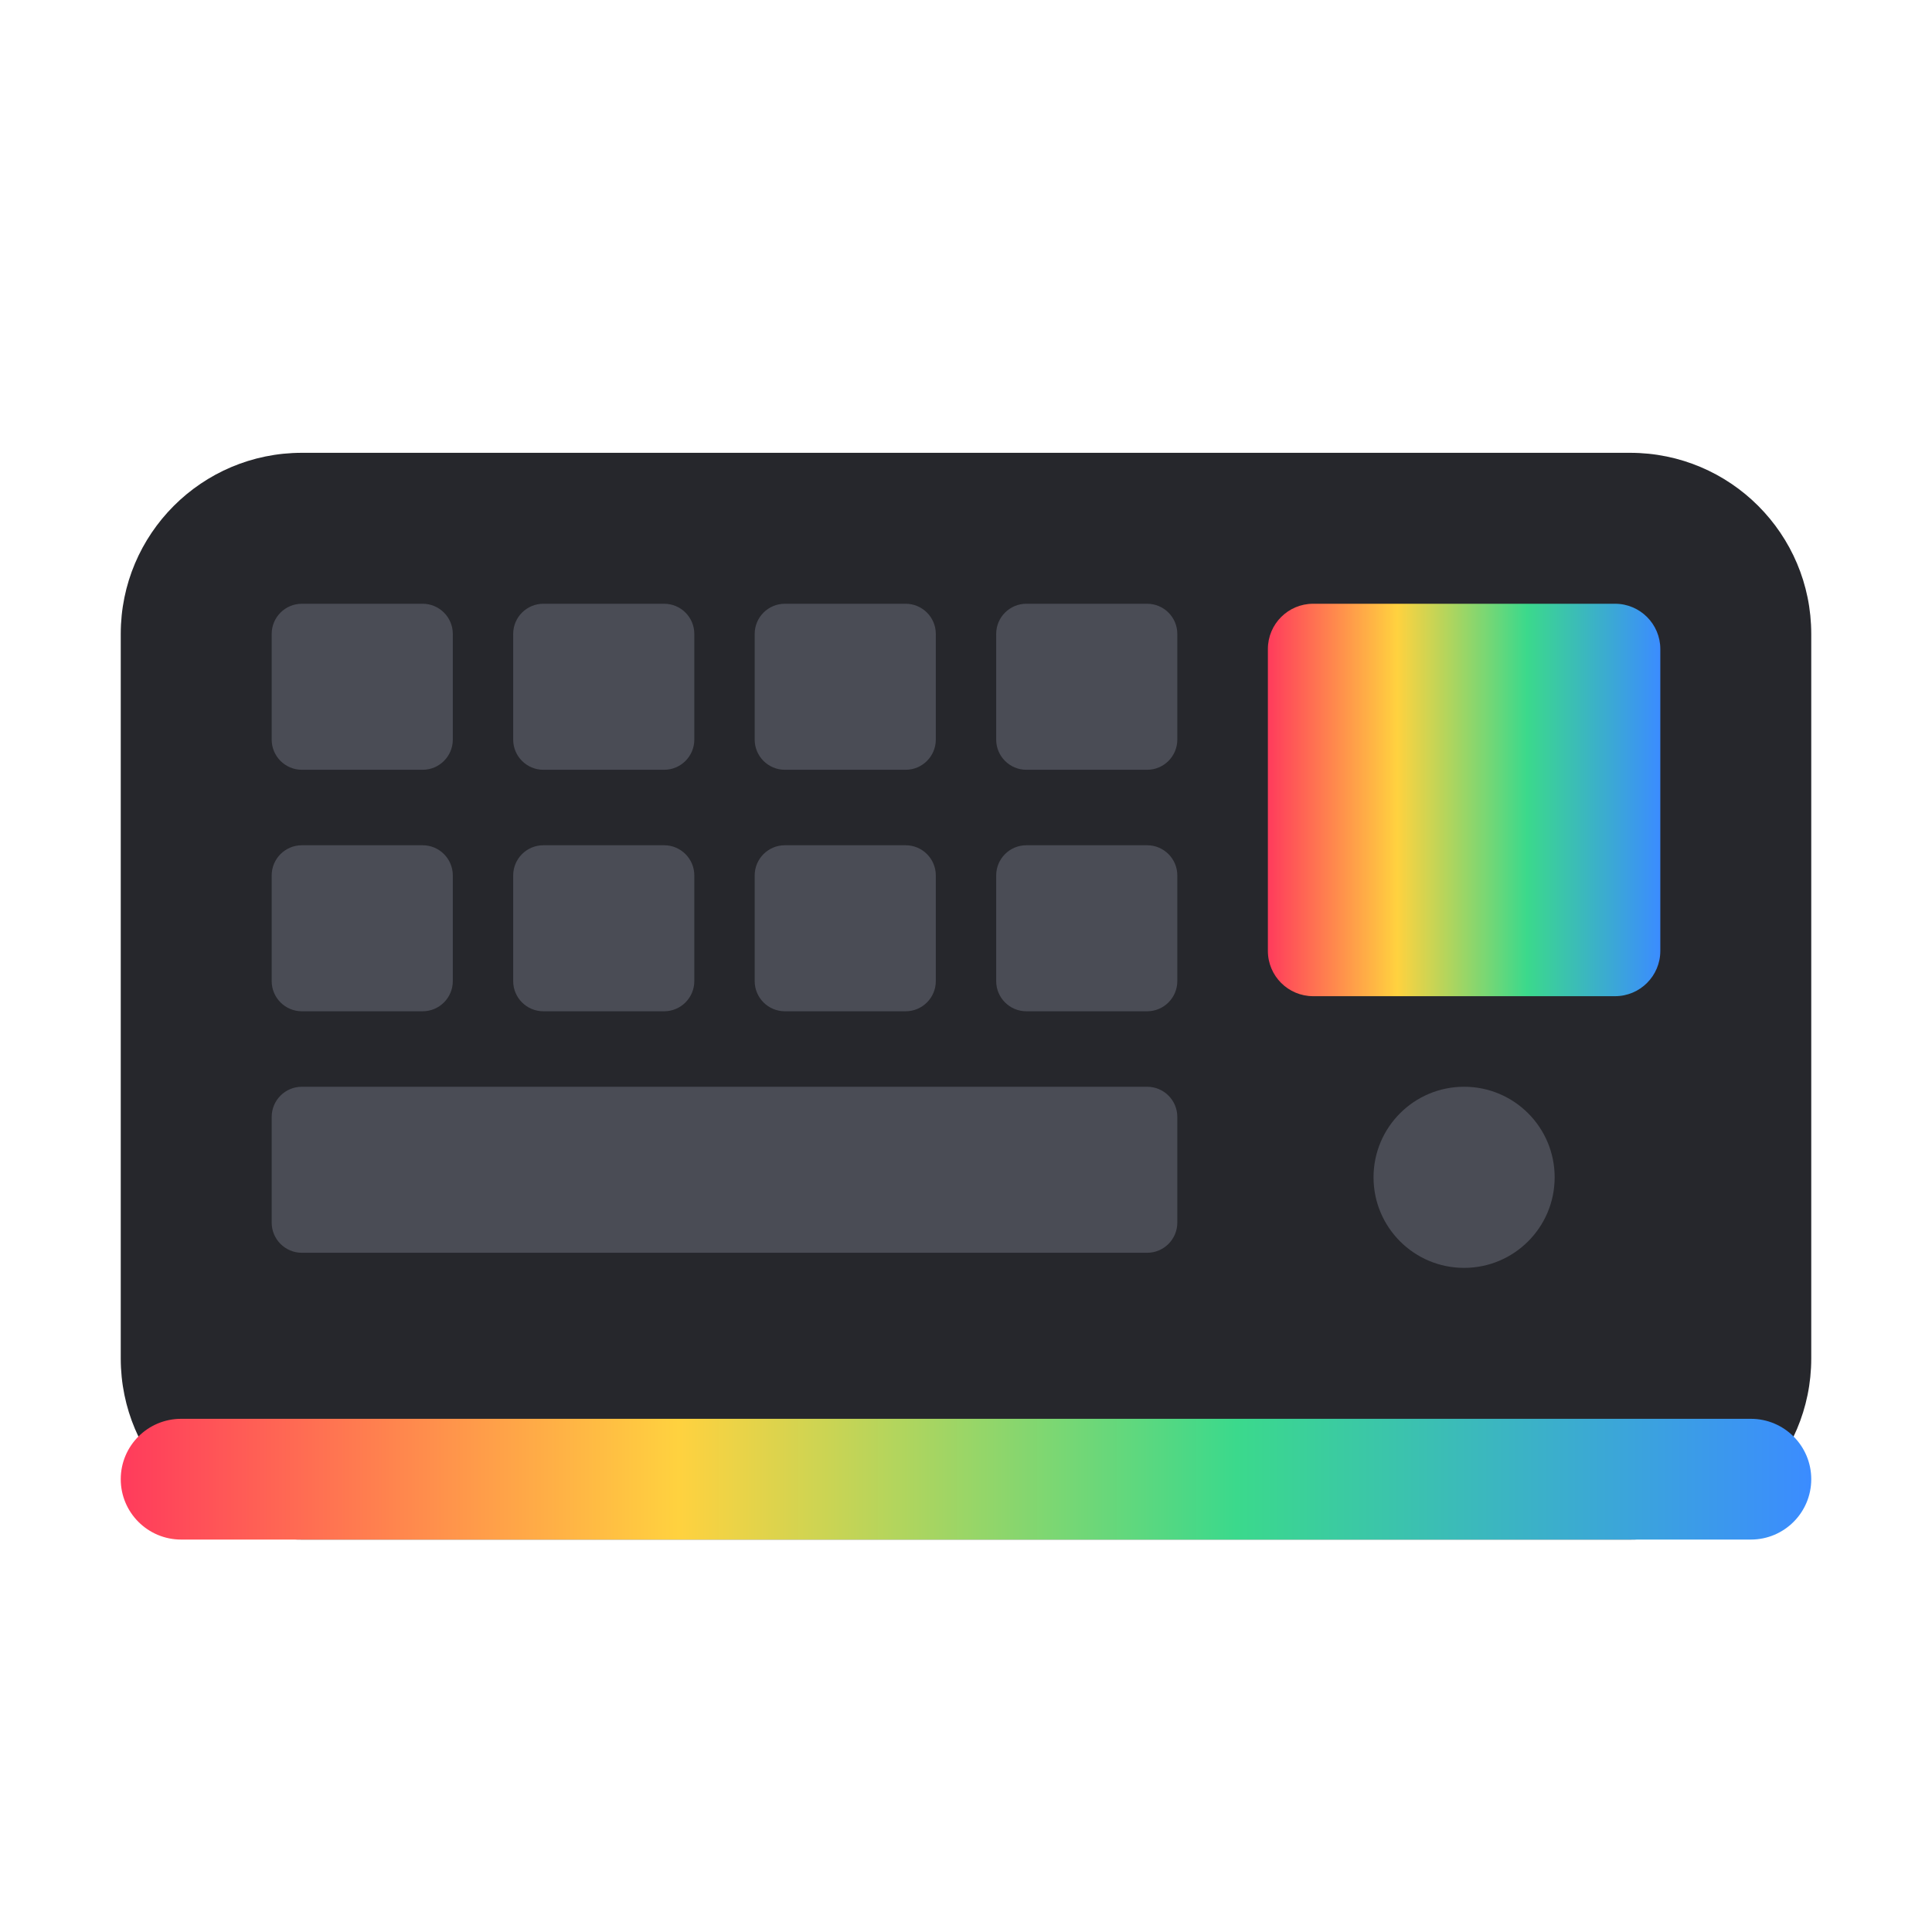
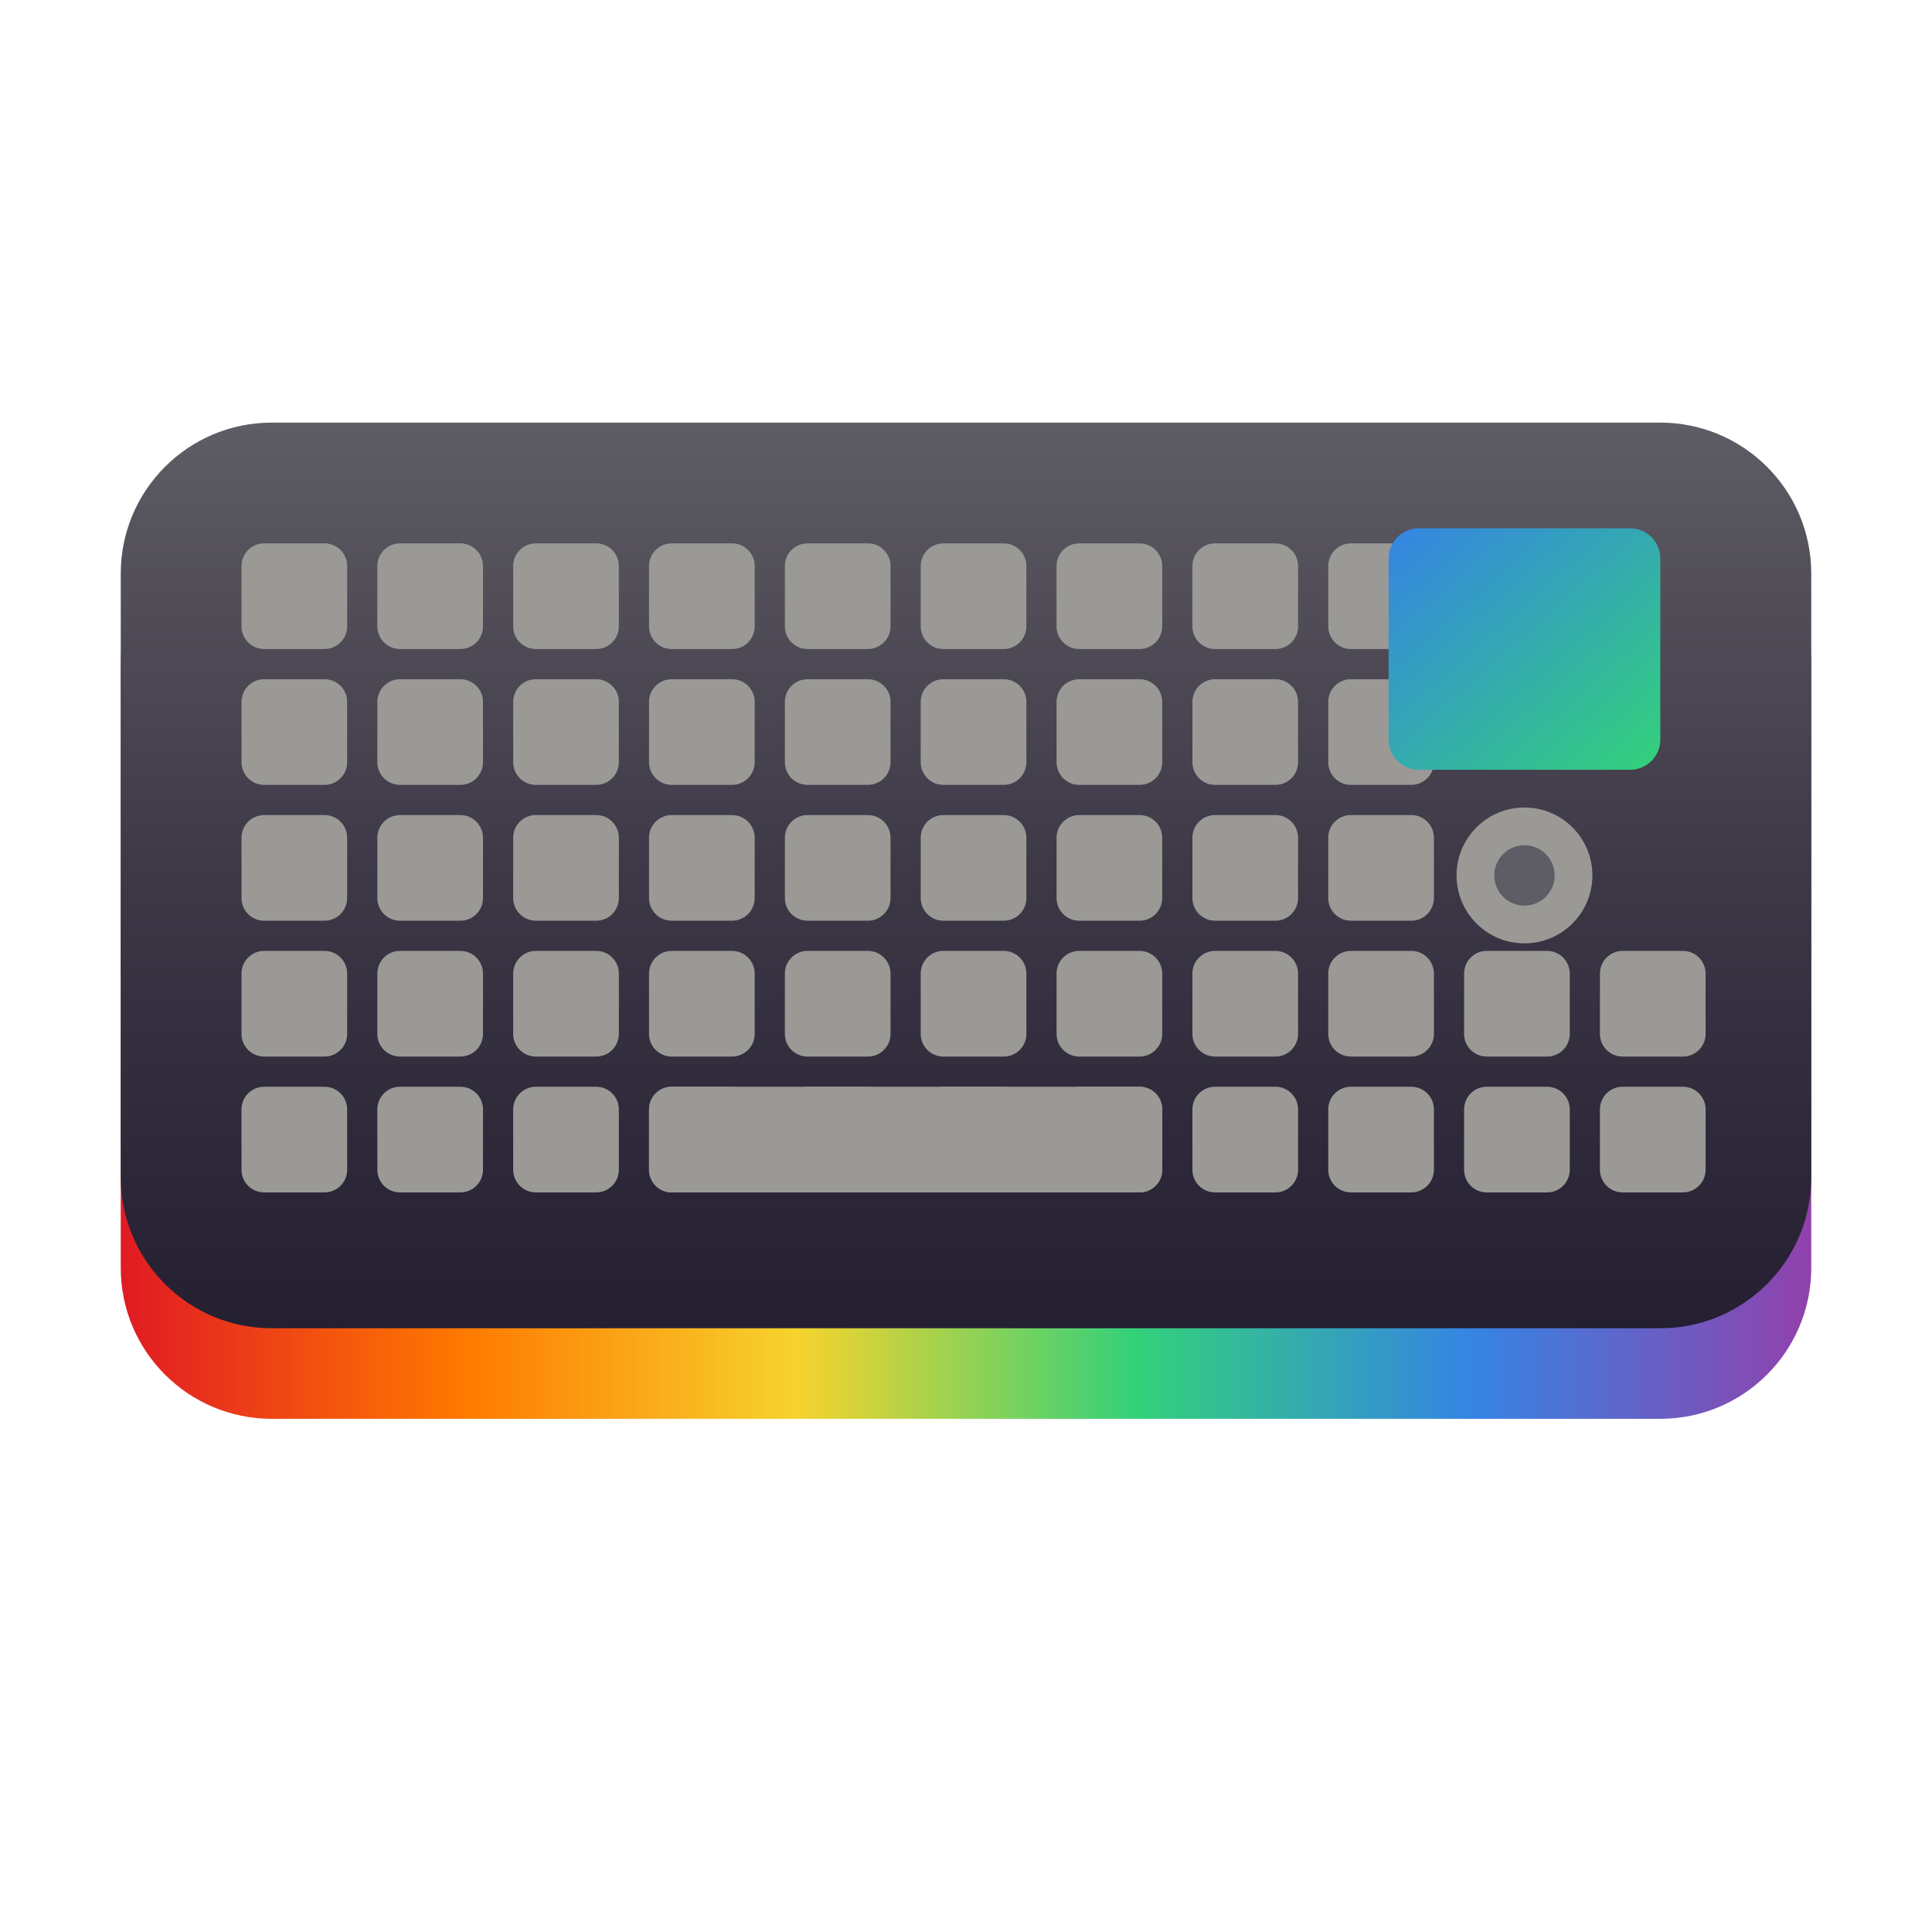
<svg xmlns="http://www.w3.org/2000/svg" width="128" height="128" viewBox="0 0 128 128">
  <defs>
-     <linearGradient id="arco" x1="0" x2="1">
-       <stop offset="0" stop-color="#ff3b5c" />
-       <stop offset=".33" stop-color="#ffd23f" />
-       <stop offset=".66" stop-color="#3bd98c" />
-       <stop offset="1" stop-color="#3b8cff" />
+     <linearGradient id="led" x1="0" y1="0" x2="1" y2="0">
+       <stop offset="0" stop-color="#e01b24" />
+       <stop offset="0.2" stop-color="#ff7800" />
+       <stop offset="0.4" stop-color="#f6d32d" />
+       <stop offset="0.6" stop-color="#33d17a" />
+       <stop offset="0.8" stop-color="#3584e4" />
+       <stop offset="1" stop-color="#9141ac" />
+     </linearGradient>
+     <linearGradient id="topo" x1="0" y1="0" x2="0" y2="1">
+       <stop offset="0" stop-color="#5e5c64" />
+       <stop offset="0.5" stop-color="#3d3846" />
+       <stop offset="1" stop-color="#241f31" />
+     </linearGradient>
+     <linearGradient id="tela" x1="0" y1="0" x2="1" y2="1">
+       <stop offset="0" stop-color="#3584e4" />
+       <stop offset="1" stop-color="#33d17a" />
    </linearGradient>
  </defs>
-   <rect x="8" y="30" width="112" height="72" rx="12" fill="#26272c" />
-   <rect x="8" y="94" width="112" height="8" rx="4" fill="url(#arco)" />
-   <g fill="#4a4c55">
-     <rect x="18" y="40" width="12" height="11" rx="2" />
-     <rect x="34" y="40" width="12" height="11" rx="2" />
-     <rect x="50" y="40" width="12" height="11" rx="2" />
-     <rect x="66" y="40" width="12" height="11" rx="2" />
-     <rect x="18" y="56" width="12" height="11" rx="2" />
-     <rect x="34" y="56" width="12" height="11" rx="2" />
-     <rect x="50" y="56" width="12" height="11" rx="2" />
-     <rect x="66" y="56" width="12" height="11" rx="2" />
-     <rect x="18" y="72" width="60" height="11" rx="2" />
+   <rect x="8" y="34" width="112" height="60" rx="10" fill="url(#led)" />
+   <rect x="8" y="28" width="112" height="60" rx="10" fill="url(#topo)" />
+   <g fill="#9a9996">
+     <rect x="16" y="36" width="7" height="7" rx="1.5" />
+     <rect x="25" y="36" width="7" height="7" rx="1.5" />
+     <rect x="34" y="36" width="7" height="7" rx="1.5" />
+     <rect x="43" y="36" width="7" height="7" rx="1.5" />
+     <rect x="52" y="36" width="7" height="7" rx="1.5" />
+     <rect x="61" y="36" width="7" height="7" rx="1.5" />
+     <rect x="70" y="36" width="7" height="7" rx="1.5" />
+     <rect x="79" y="36" width="7" height="7" rx="1.5" />
+     <rect x="88" y="36" width="7" height="7" rx="1.5" />
+     <rect x="16" y="45" width="7" height="7" rx="1.5" />
+     <rect x="25" y="45" width="7" height="7" rx="1.5" />
+     <rect x="34" y="45" width="7" height="7" rx="1.5" />
+     <rect x="43" y="45" width="7" height="7" rx="1.5" />
+     <rect x="52" y="45" width="7" height="7" rx="1.5" />
+     <rect x="61" y="45" width="7" height="7" rx="1.5" />
+     <rect x="70" y="45" width="7" height="7" rx="1.5" />
+     <rect x="79" y="45" width="7" height="7" rx="1.5" />
+     <rect x="88" y="45" width="7" height="7" rx="1.5" />
+     <rect x="16" y="54" width="7" height="7" rx="1.5" />
+     <rect x="25" y="54" width="7" height="7" rx="1.5" />
+     <rect x="34" y="54" width="7" height="7" rx="1.5" />
+     <rect x="43" y="54" width="7" height="7" rx="1.5" />
+     <rect x="52" y="54" width="7" height="7" rx="1.5" />
+     <rect x="61" y="54" width="7" height="7" rx="1.5" />
+     <rect x="70" y="54" width="7" height="7" rx="1.5" />
+     <rect x="79" y="54" width="7" height="7" rx="1.5" />
+     <rect x="88" y="54" width="7" height="7" rx="1.5" />
+     <rect x="16" y="63" width="7" height="7" rx="1.5" />
+     <rect x="25" y="63" width="7" height="7" rx="1.5" />
+     <rect x="34" y="63" width="7" height="7" rx="1.5" />
+     <rect x="43" y="63" width="7" height="7" rx="1.5" />
+     <rect x="52" y="63" width="7" height="7" rx="1.5" />
+     <rect x="61" y="63" width="7" height="7" rx="1.5" />
+     <rect x="70" y="63" width="7" height="7" rx="1.5" />
+     <rect x="79" y="63" width="7" height="7" rx="1.5" />
+     <rect x="88" y="63" width="7" height="7" rx="1.5" />
+     <rect x="97" y="63" width="7" height="7" rx="1.5" />
+     <rect x="106" y="63" width="7" height="7" rx="1.5" />
+     <rect x="16" y="72" width="7" height="7" rx="1.5" />
+     <rect x="25" y="72" width="7" height="7" rx="1.5" />
+     <rect x="34" y="72" width="7" height="7" rx="1.5" />
+     <rect x="43" y="72" width="7" height="7" rx="1.5" />
+     <rect x="52" y="72" width="7" height="7" rx="1.5" />
+     <rect x="61" y="72" width="7" height="7" rx="1.5" />
+     <rect x="70" y="72" width="7" height="7" rx="1.5" />
+     <rect x="79" y="72" width="7" height="7" rx="1.5" />
+     <rect x="88" y="72" width="7" height="7" rx="1.5" />
+     <rect x="97" y="72" width="7" height="7" rx="1.5" />
+     <rect x="106" y="72" width="7" height="7" rx="1.5" />
+     <rect x="43" y="72" width="34" height="7" rx="1.5" />
  </g>
-   <rect x="84" y="40" width="26" height="26" rx="3" fill="url(#arco)" />
-   <circle cx="97" cy="78" r="6" fill="#4a4c55" />
+   <rect x="92" y="35" width="18" height="16" rx="2" fill="url(#tela)" />
+   <circle cx="101" cy="58" r="4.5" fill="#9a9996" />
+   <circle cx="101" cy="58" r="2" fill="#5e5c64" />
</svg>
